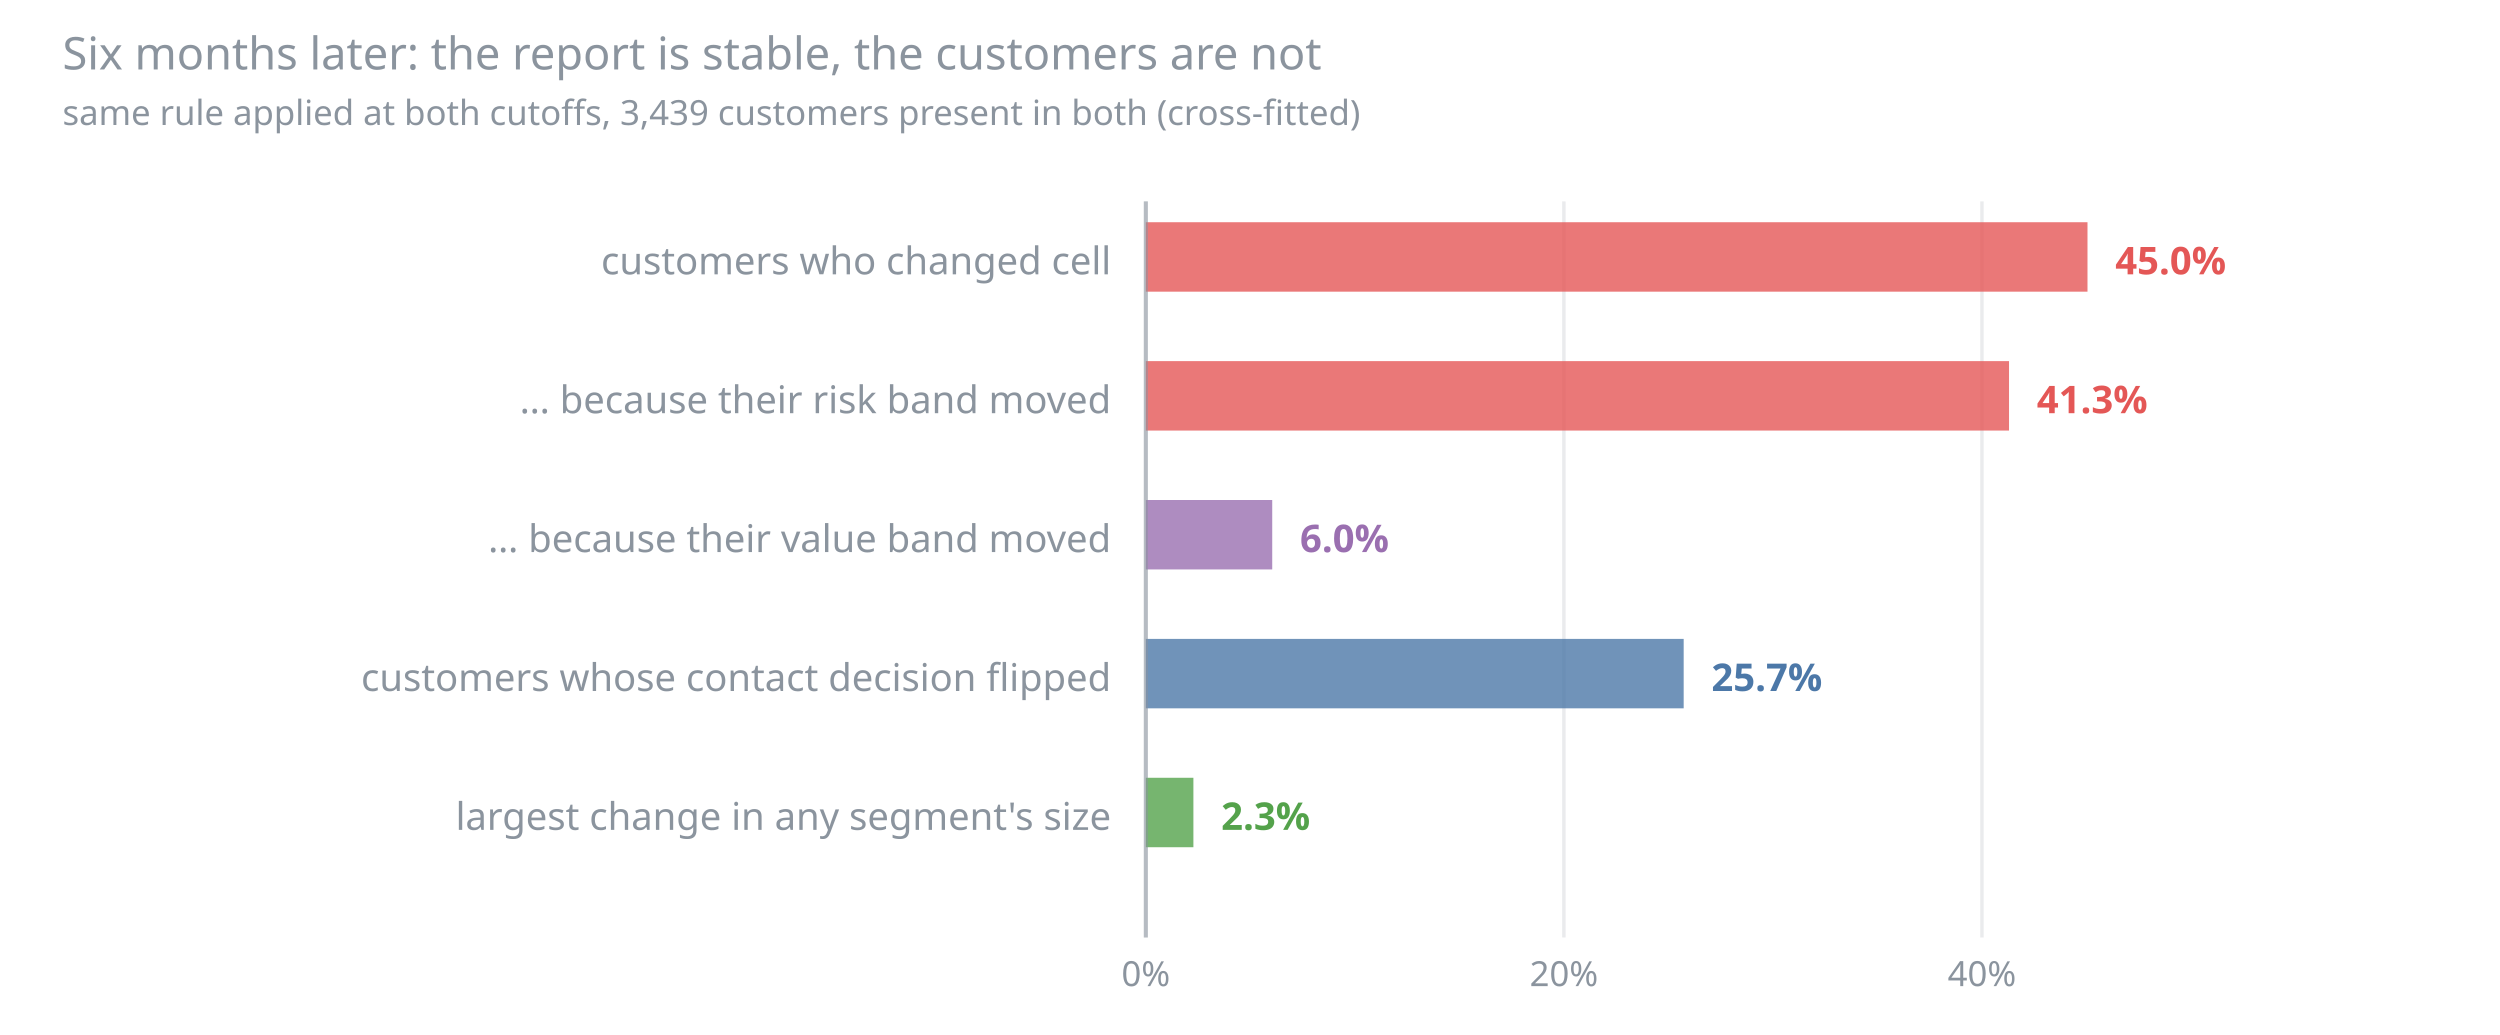
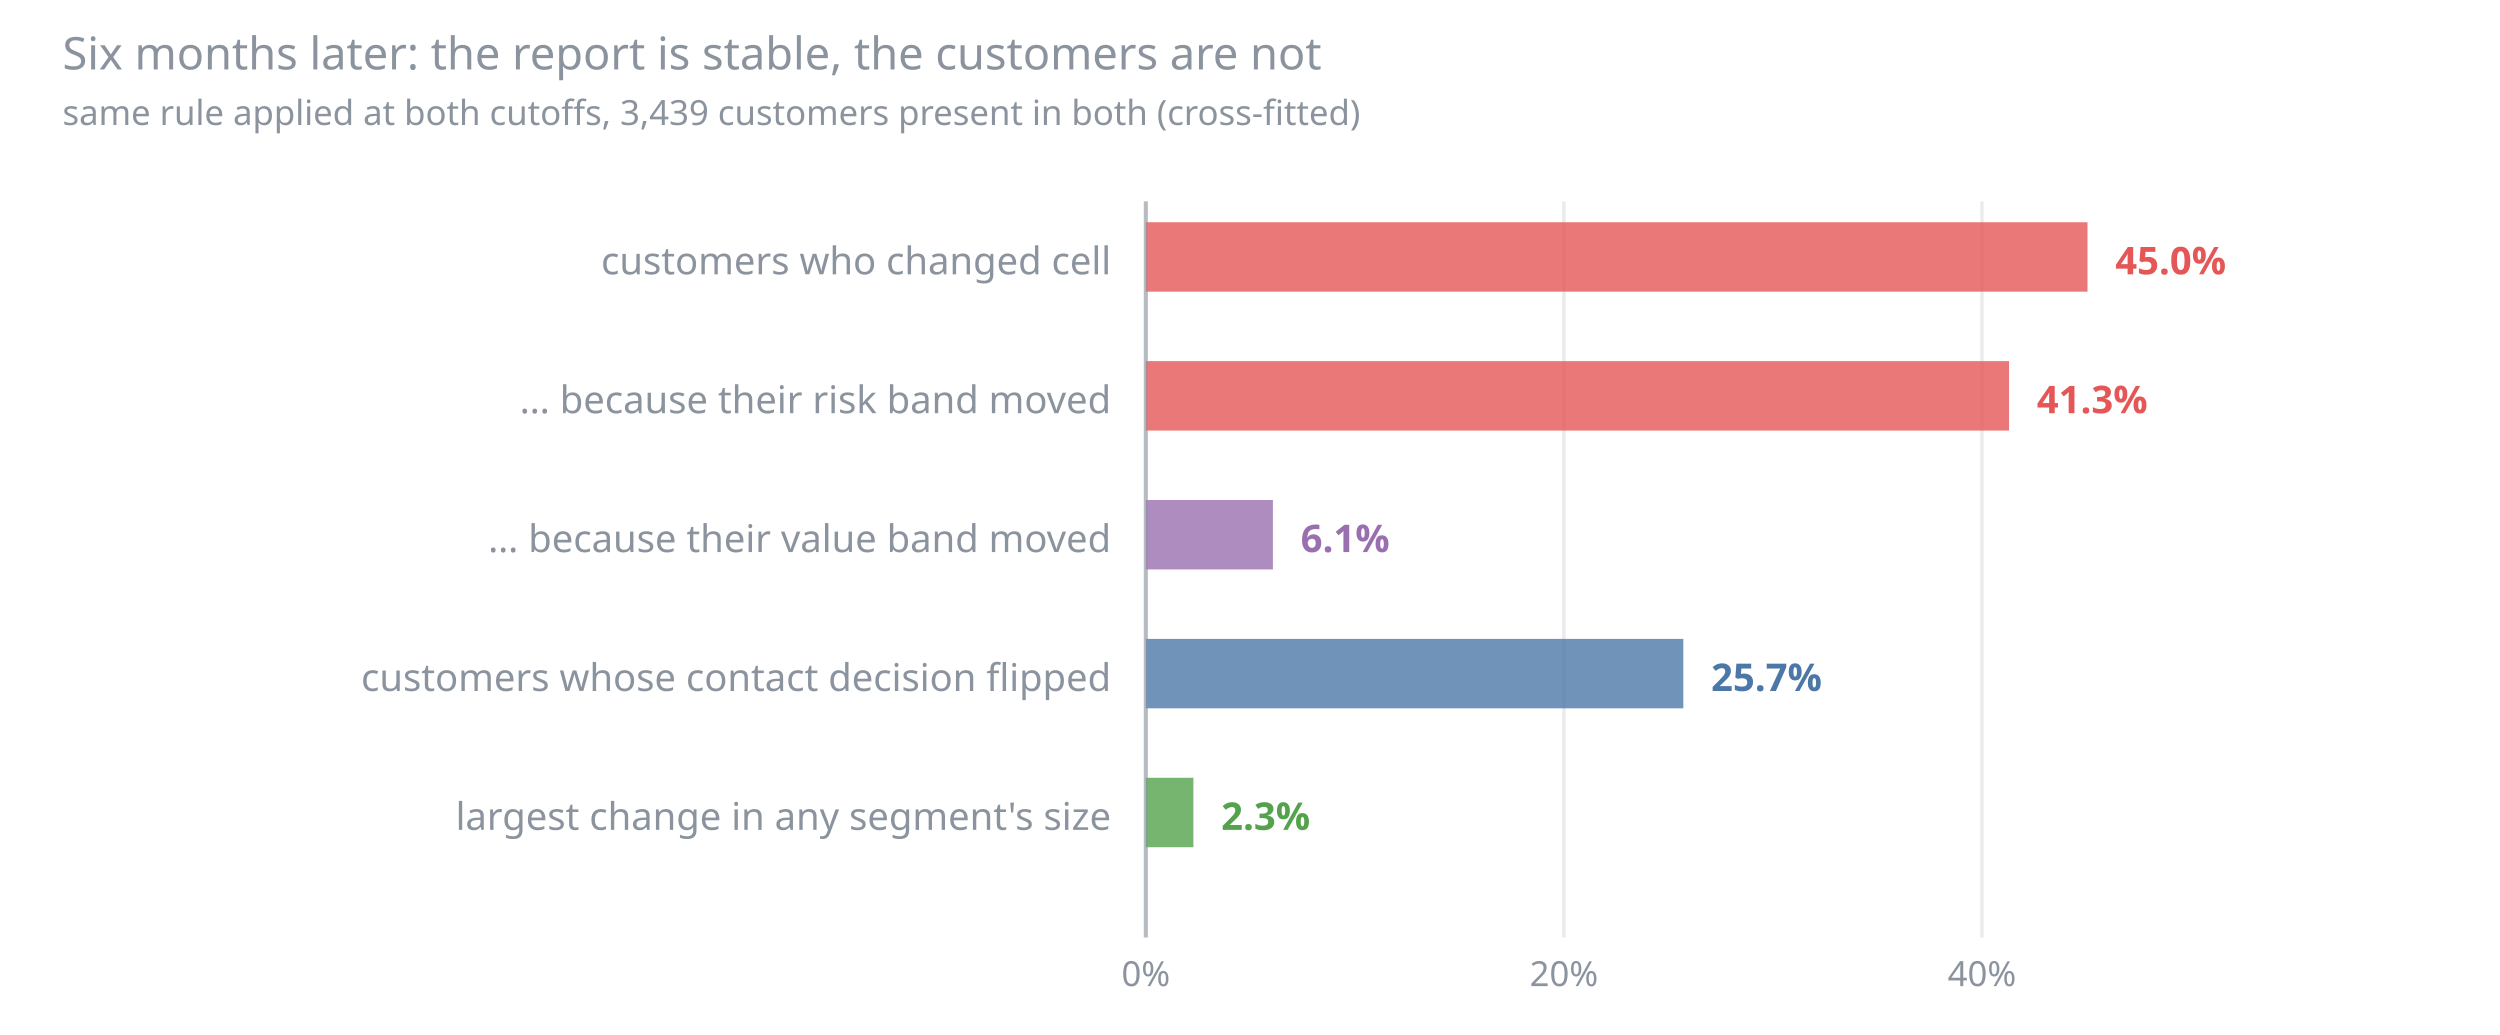
<svg xmlns="http://www.w3.org/2000/svg" viewBox="0 0 720 298" width="720" height="298" role="img" aria-label="Segment migration between the two observation cutoffs">
  <text x="18.0" y="20.0" text-anchor="start" font-size="13" font-weight="normal" font-family="ui-sans-serif,system-ui,sans-serif" fill="#8b949e">Six months later: the report is stable, the customers are not</text>
  <text x="18.0" y="36.0" text-anchor="start" font-size="10" font-weight="normal" font-family="ui-sans-serif,system-ui,sans-serif" fill="#8b949e">same rule applied at both cutoffs, 3,439 customers present in both (cross-fitted)</text>
  <line x1="330.0" y1="58.0" x2="330.0" y2="270.0" stroke="#8b949e" stroke-opacity="0.18" stroke-width="1" />
  <text x="330.0" y="284.0" text-anchor="middle" font-size="10" font-weight="normal" font-family="ui-sans-serif,system-ui,sans-serif" fill="#8b949e">0%</text>
  <line x1="450.4" y1="58.0" x2="450.4" y2="270.0" stroke="#8b949e" stroke-opacity="0.18" stroke-width="1" />
  <text x="450.4" y="284.0" text-anchor="middle" font-size="10" font-weight="normal" font-family="ui-sans-serif,system-ui,sans-serif" fill="#8b949e">20%</text>
  <line x1="570.8" y1="58.0" x2="570.8" y2="270.0" stroke="#8b949e" stroke-opacity="0.18" stroke-width="1" />
  <text x="570.8" y="284.0" text-anchor="middle" font-size="10" font-weight="normal" font-family="ui-sans-serif,system-ui,sans-serif" fill="#8b949e">40%</text>
  <rect x="330" y="64.0" width="271.2" height="20" fill="#e45756" fill-opacity="0.80" />
  <text x="320.0" y="79.0" text-anchor="end" font-size="11" font-weight="normal" font-family="ui-sans-serif,system-ui,sans-serif" fill="#8b949e">customers who changed cell</text>
  <text x="609.2" y="79.0" text-anchor="start" font-size="11" font-weight="bold" font-family="ui-sans-serif,system-ui,sans-serif" fill="#e45756">45.0%</text>
  <rect x="330" y="104.0" width="248.6" height="20" fill="#e45756" fill-opacity="0.80" />
  <text x="320.0" y="119.0" text-anchor="end" font-size="11" font-weight="normal" font-family="ui-sans-serif,system-ui,sans-serif" fill="#8b949e">… because their risk band moved</text>
  <text x="586.6" y="119.0" text-anchor="start" font-size="11" font-weight="bold" font-family="ui-sans-serif,system-ui,sans-serif" fill="#e45756">41.3%</text>
-   <rect x="330" y="144.0" width="36.4" height="20" fill="#9a6fb0" fill-opacity="0.80" />
+   <rect x="330" y="144.0" width="36.6" height="20" fill="#9a6fb0" fill-opacity="0.80" />
  <text x="320.0" y="159.0" text-anchor="end" font-size="11" font-weight="normal" font-family="ui-sans-serif,system-ui,sans-serif" fill="#8b949e">… because their value band moved</text>
-   <text x="374.4" y="159.0" text-anchor="start" font-size="11" font-weight="bold" font-family="ui-sans-serif,system-ui,sans-serif" fill="#9a6fb0">6.0%</text>
-   <rect x="330" y="184.0" width="154.9" height="20" fill="#4c78a8" fill-opacity="0.80" />
+   <text x="374.6" y="159.0" text-anchor="start" font-size="11" font-weight="bold" font-family="ui-sans-serif,system-ui,sans-serif" fill="#9a6fb0">6.1%</text>
+   <rect x="330" y="184.0" width="154.8" height="20" fill="#4c78a8" fill-opacity="0.80" />
  <text x="320.0" y="199.0" text-anchor="end" font-size="11" font-weight="normal" font-family="ui-sans-serif,system-ui,sans-serif" fill="#8b949e">customers whose contact decision flipped</text>
-   <text x="492.9" y="199.0" text-anchor="start" font-size="11" font-weight="bold" font-family="ui-sans-serif,system-ui,sans-serif" fill="#4c78a8">25.7%</text>
+   <text x="492.8" y="199.0" text-anchor="start" font-size="11" font-weight="bold" font-family="ui-sans-serif,system-ui,sans-serif" fill="#4c78a8">25.7%</text>
  <rect x="330" y="224.0" width="13.7" height="20" fill="#54a24b" fill-opacity="0.80" />
  <text x="320.0" y="239.0" text-anchor="end" font-size="11" font-weight="normal" font-family="ui-sans-serif,system-ui,sans-serif" fill="#8b949e">largest change in any segment's size</text>
  <text x="351.7" y="239.0" text-anchor="start" font-size="11" font-weight="bold" font-family="ui-sans-serif,system-ui,sans-serif" fill="#54a24b">2.3%</text>
  <line x1="330" y1="58.0" x2="330" y2="270.0" stroke="#8b949e" stroke-opacity="0.55" stroke-width="1.2" />
</svg>
